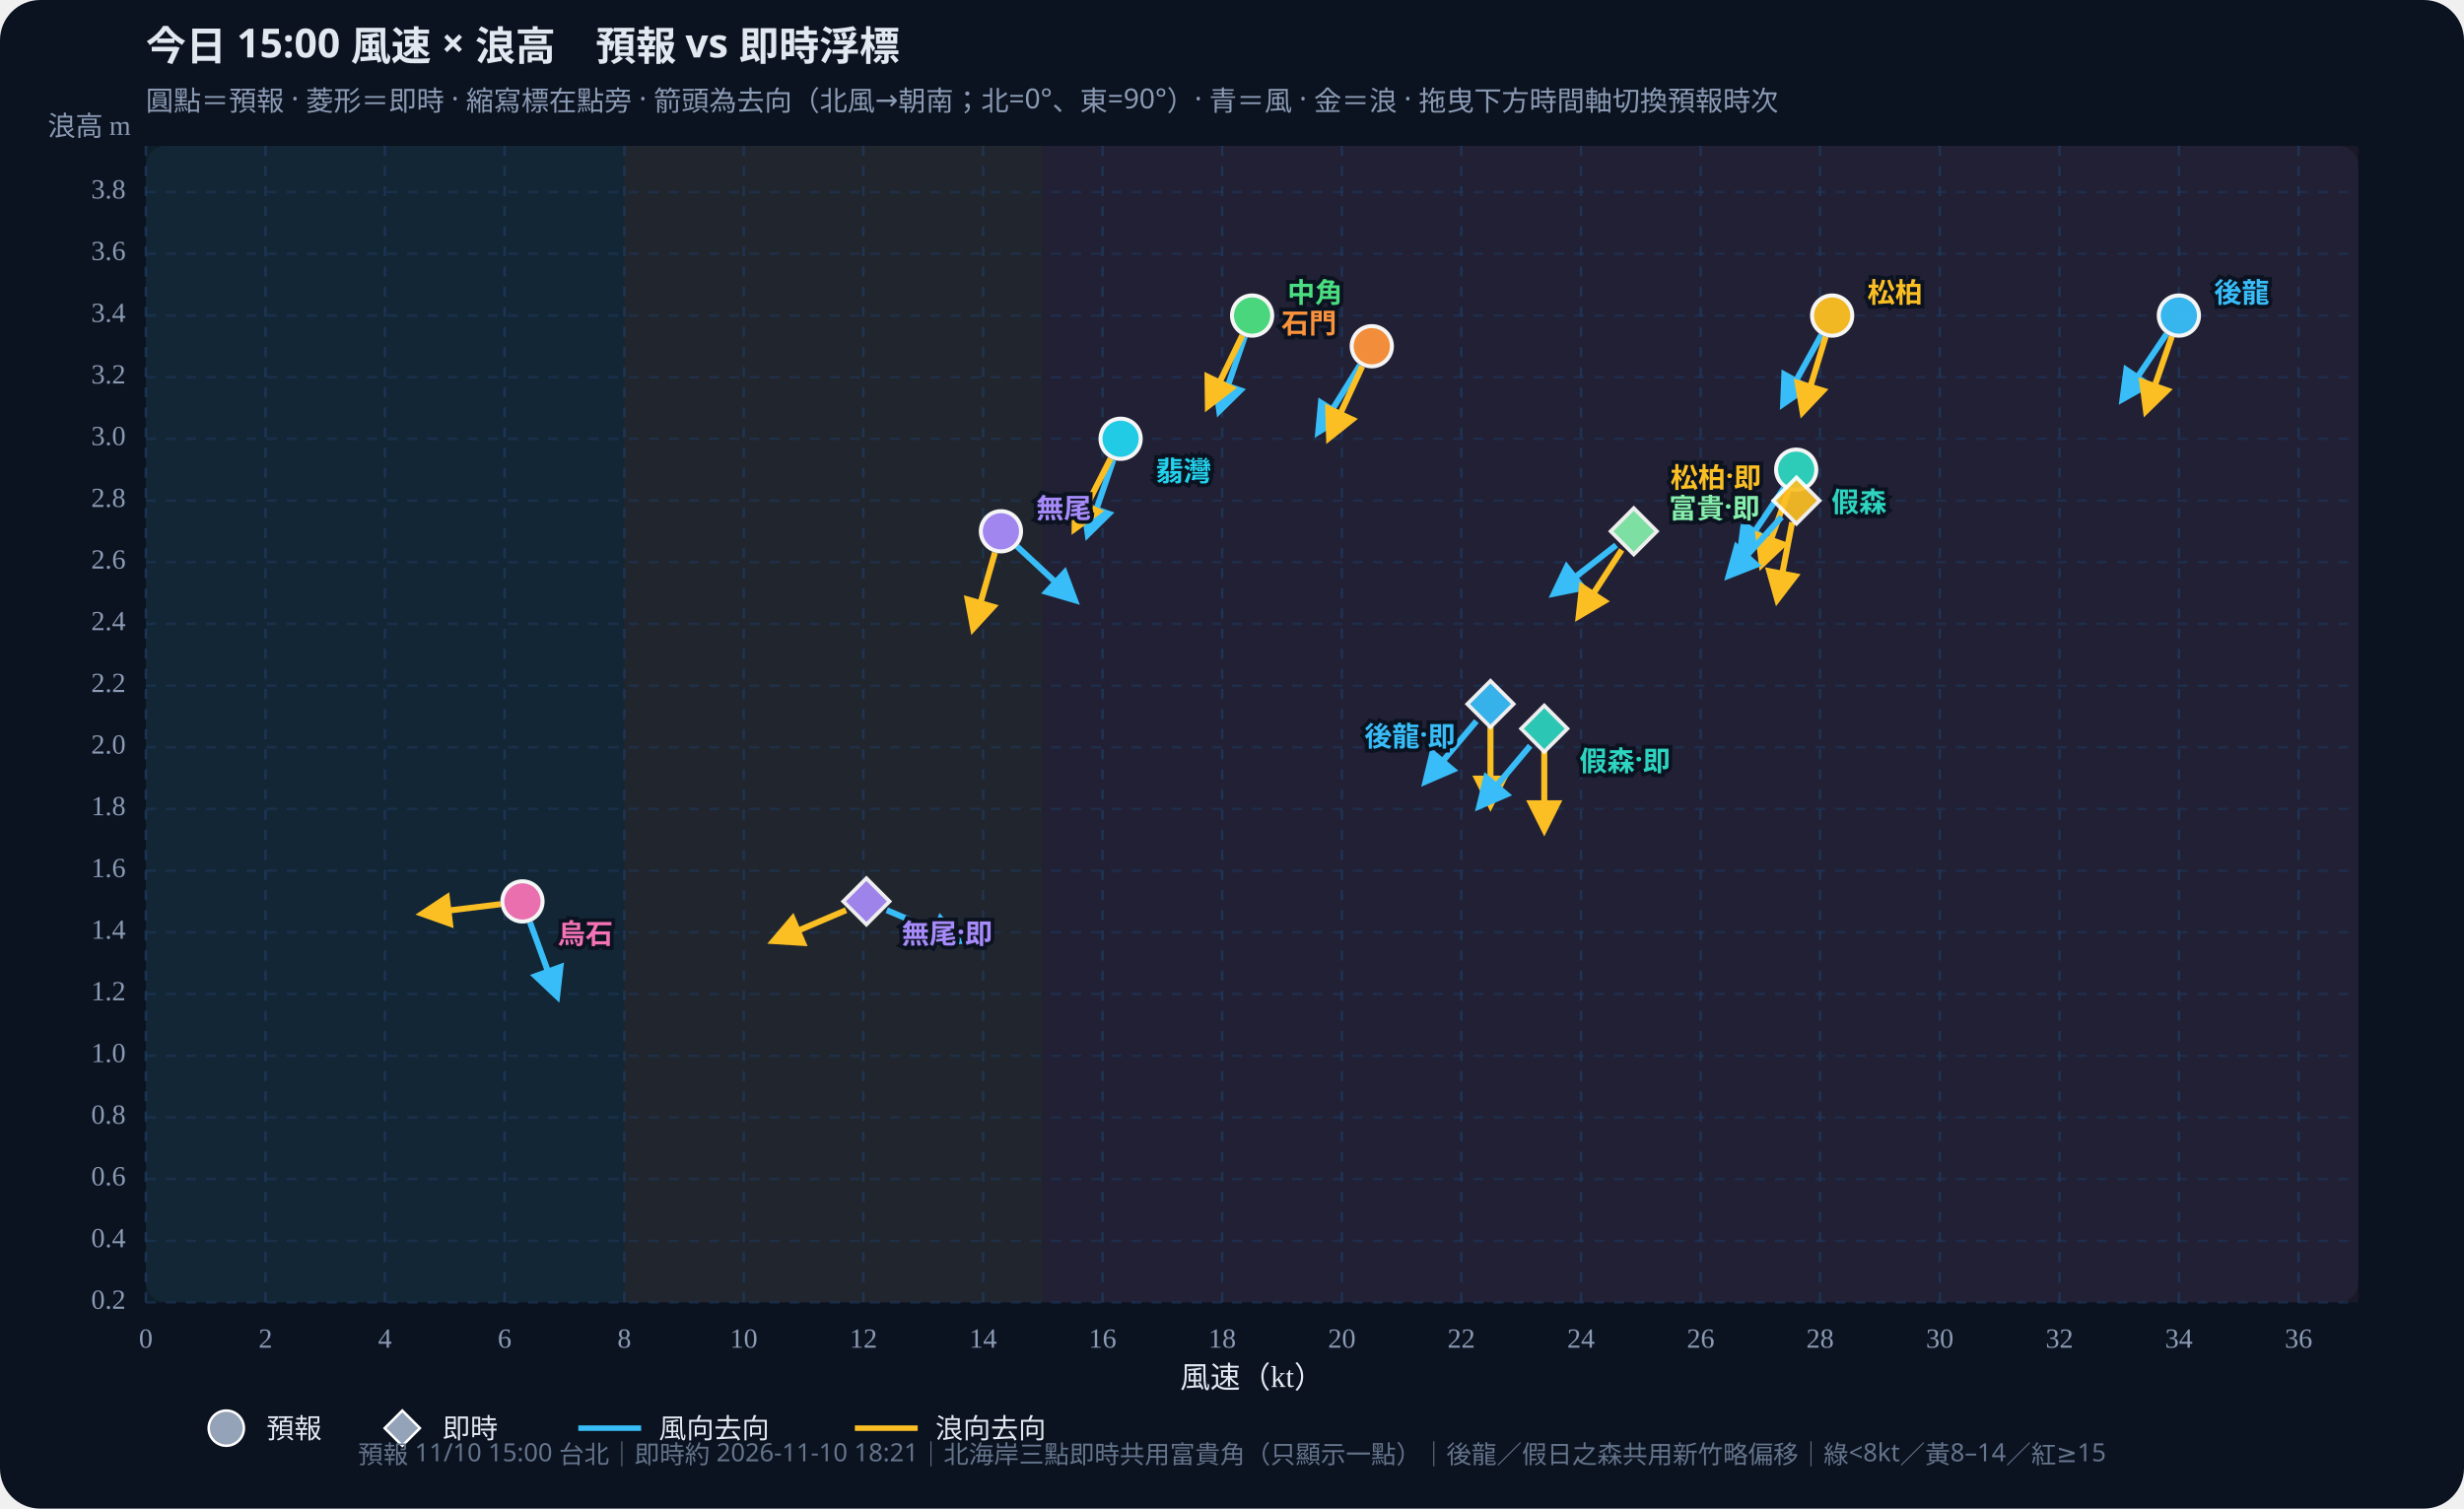
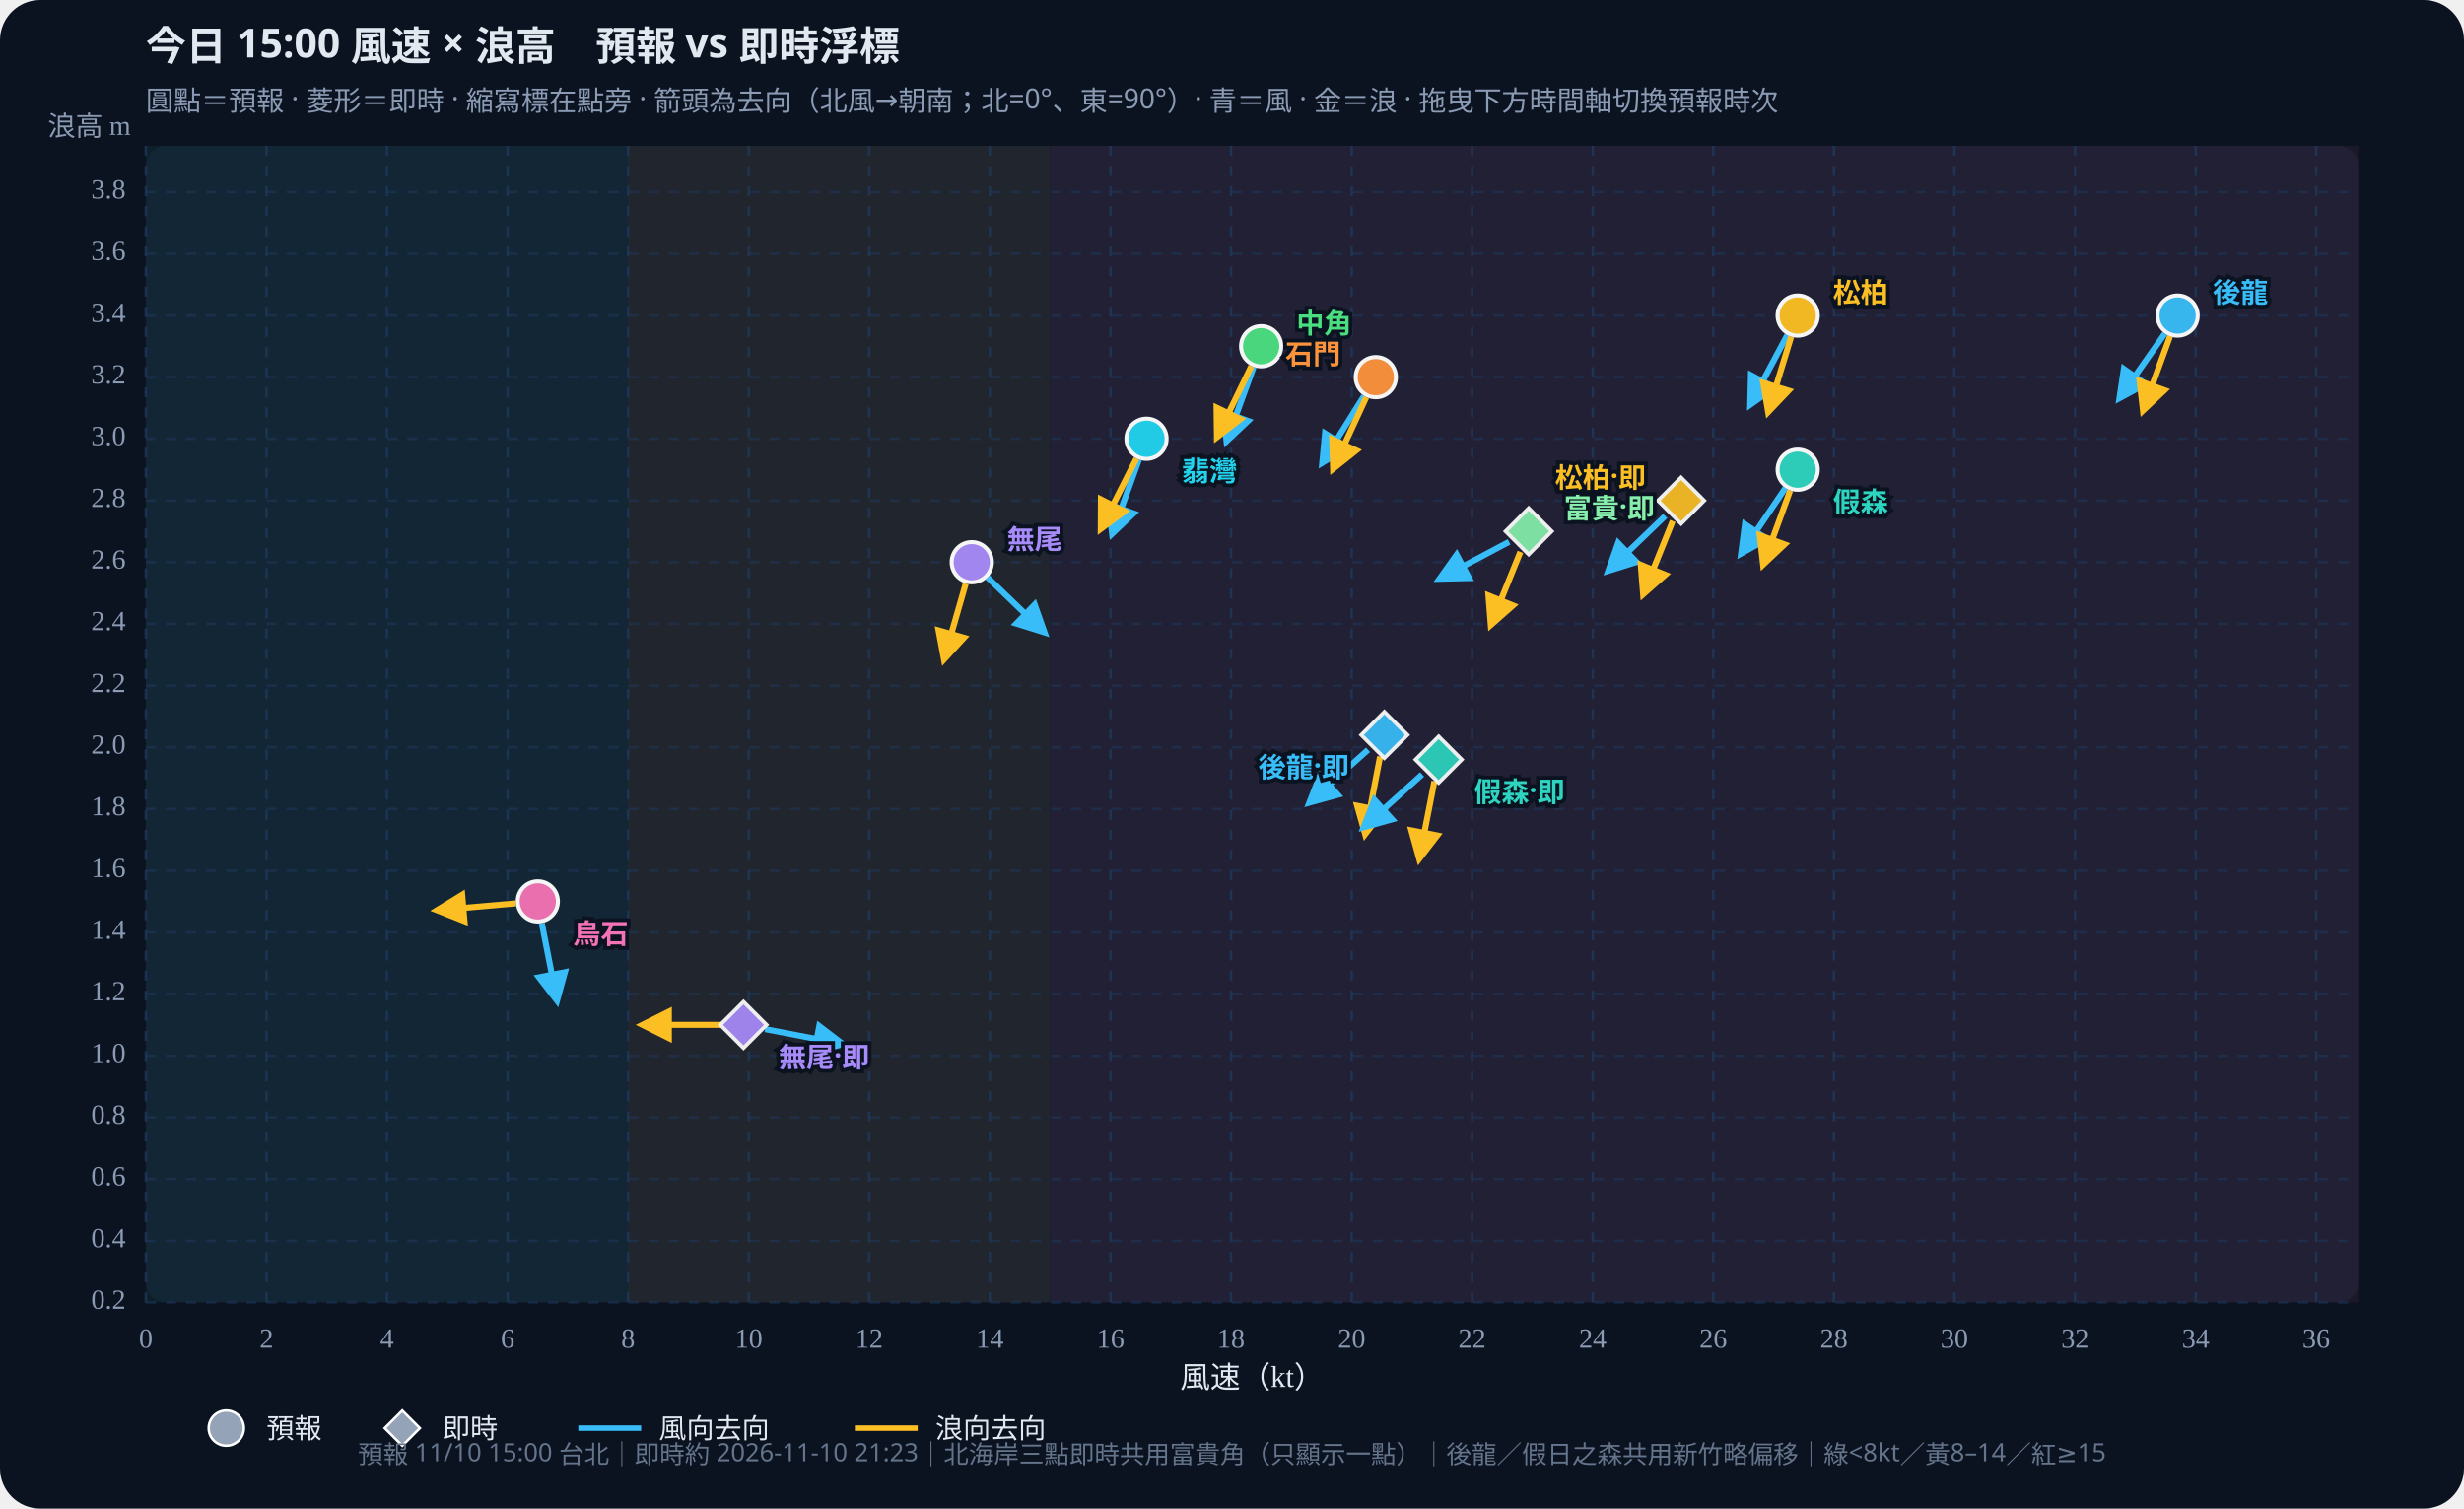
<svg xmlns="http://www.w3.org/2000/svg" id="wws-svg" viewBox="0 0 980 600" role="img" aria-label="風速與浪高散佈圖，可拖曳時間軸切換預報時次" style="width:100%;height:auto;display:block">
  <rect width="980" height="600" fill="#0b1220" rx="16" />
  <rect x="58" y="58" width="880" height="460" fill="#111a2e" rx="8" />
-   <rect x="58.0" y="58" width="190.3" height="460" fill="#34d399" opacity="0.07" />
-   <rect x="248.3" y="58" width="166.5" height="460" fill="#fbbf24" opacity="0.07" />
-   <rect x="414.8" y="58" width="523.2" height="460" fill="#fb7185" opacity="0.07" />
+   <rect x="58.0" y="58" width="191.8" height="460" fill="#34d399" opacity="0.07" />
+   <rect x="249.8" y="58" width="167.8" height="460" fill="#fbbf24" opacity="0.07" />
+   <rect x="417.7" y="58" width="520.3" height="460" fill="#fb7185" opacity="0.07" />
  <defs>
    <marker id="arrow-38bdf8" viewBox="0 0 10 10" refX="8" refY="5" markerWidth="6" markerHeight="6" orient="auto-start-reverse">
      <path d="M0,0 L10,5 L0,10 z" fill="#38bdf8" />
    </marker>
    <marker id="arrow-fbbf24" viewBox="0 0 10 10" refX="8" refY="5" markerWidth="6" markerHeight="6" orient="auto-start-reverse">
      <path d="M0,0 L10,5 L0,10 z" fill="#fbbf24" />
    </marker>
  </defs>
  <text id="wws-title" x="58" y="24" fill="#e2e8f0" font-size="16" font-weight="700" font-family="Noto Sans TC,system-ui,sans-serif">今日 15:00 風速 × 浪高　預報 vs 即時浮標</text>
  <text x="58" y="44" fill="#8b9bb4" font-size="11" font-family="Noto Sans TC,system-ui,sans-serif">圓點＝預報 · 菱形＝即時 · 縮寫標在點旁 · 箭頭為去向（北風→朝南；北=0°、東=90°）· 青＝風 · 金＝浪 · 拖曳下方時間軸切換預報時次</text>
  <line x1="58.0" y1="58" x2="58.0" y2="518" stroke="#1e3a5f" stroke-dasharray="4 4" opacity="0.7" />
  <text x="58.0" y="536" text-anchor="middle" fill="#8b9bb4" font-size="11">0</text>
-   <line x1="105.6" y1="58" x2="105.6" y2="518" stroke="#1e3a5f" stroke-dasharray="4 4" opacity="0.7" />
-   <text x="105.6" y="536" text-anchor="middle" fill="#8b9bb4" font-size="11">2</text>
-   <line x1="153.1" y1="58" x2="153.1" y2="518" stroke="#1e3a5f" stroke-dasharray="4 4" opacity="0.7" />
-   <text x="153.1" y="536" text-anchor="middle" fill="#8b9bb4" font-size="11">4</text>
-   <line x1="200.7" y1="58" x2="200.7" y2="518" stroke="#1e3a5f" stroke-dasharray="4 4" opacity="0.7" />
-   <text x="200.7" y="536" text-anchor="middle" fill="#8b9bb4" font-size="11">6</text>
-   <line x1="248.3" y1="58" x2="248.3" y2="518" stroke="#1e3a5f" stroke-dasharray="4 4" opacity="0.7" />
-   <text x="248.3" y="536" text-anchor="middle" fill="#8b9bb4" font-size="11">8</text>
-   <line x1="295.8" y1="58" x2="295.8" y2="518" stroke="#1e3a5f" stroke-dasharray="4 4" opacity="0.7" />
-   <text x="295.8" y="536" text-anchor="middle" fill="#8b9bb4" font-size="11">10</text>
-   <line x1="343.4" y1="58" x2="343.4" y2="518" stroke="#1e3a5f" stroke-dasharray="4 4" opacity="0.7" />
-   <text x="343.4" y="536" text-anchor="middle" fill="#8b9bb4" font-size="11">12</text>
-   <line x1="391.0" y1="58" x2="391.0" y2="518" stroke="#1e3a5f" stroke-dasharray="4 4" opacity="0.7" />
-   <text x="391.0" y="536" text-anchor="middle" fill="#8b9bb4" font-size="11">14</text>
-   <line x1="438.5" y1="58" x2="438.5" y2="518" stroke="#1e3a5f" stroke-dasharray="4 4" opacity="0.7" />
-   <text x="438.5" y="536" text-anchor="middle" fill="#8b9bb4" font-size="11">16</text>
-   <line x1="486.1" y1="58" x2="486.1" y2="518" stroke="#1e3a5f" stroke-dasharray="4 4" opacity="0.7" />
-   <text x="486.1" y="536" text-anchor="middle" fill="#8b9bb4" font-size="11">18</text>
-   <line x1="533.7" y1="58" x2="533.7" y2="518" stroke="#1e3a5f" stroke-dasharray="4 4" opacity="0.7" />
-   <text x="533.7" y="536" text-anchor="middle" fill="#8b9bb4" font-size="11">20</text>
-   <line x1="581.2" y1="58" x2="581.2" y2="518" stroke="#1e3a5f" stroke-dasharray="4 4" opacity="0.7" />
-   <text x="581.2" y="536" text-anchor="middle" fill="#8b9bb4" font-size="11">22</text>
-   <line x1="628.8" y1="58" x2="628.8" y2="518" stroke="#1e3a5f" stroke-dasharray="4 4" opacity="0.7" />
-   <text x="628.8" y="536" text-anchor="middle" fill="#8b9bb4" font-size="11">24</text>
-   <line x1="676.4" y1="58" x2="676.4" y2="518" stroke="#1e3a5f" stroke-dasharray="4 4" opacity="0.7" />
-   <text x="676.4" y="536" text-anchor="middle" fill="#8b9bb4" font-size="11">26</text>
-   <line x1="723.9" y1="58" x2="723.9" y2="518" stroke="#1e3a5f" stroke-dasharray="4 4" opacity="0.7" />
-   <text x="723.9" y="536" text-anchor="middle" fill="#8b9bb4" font-size="11">28</text>
-   <line x1="771.5" y1="58" x2="771.5" y2="518" stroke="#1e3a5f" stroke-dasharray="4 4" opacity="0.7" />
-   <text x="771.5" y="536" text-anchor="middle" fill="#8b9bb4" font-size="11">30</text>
-   <line x1="819.1" y1="58" x2="819.1" y2="518" stroke="#1e3a5f" stroke-dasharray="4 4" opacity="0.7" />
-   <text x="819.1" y="536" text-anchor="middle" fill="#8b9bb4" font-size="11">32</text>
-   <line x1="866.6" y1="58" x2="866.6" y2="518" stroke="#1e3a5f" stroke-dasharray="4 4" opacity="0.7" />
-   <text x="866.6" y="536" text-anchor="middle" fill="#8b9bb4" font-size="11">34</text>
-   <line x1="914.2" y1="58" x2="914.2" y2="518" stroke="#1e3a5f" stroke-dasharray="4 4" opacity="0.7" />
-   <text x="914.2" y="536" text-anchor="middle" fill="#8b9bb4" font-size="11">36</text>
+   <line x1="106.0" y1="58" x2="106.0" y2="518" stroke="#1e3a5f" stroke-dasharray="4 4" opacity="0.7" />
+   <text x="106.0" y="536" text-anchor="middle" fill="#8b9bb4" font-size="11">2</text>
+   <line x1="153.9" y1="58" x2="153.9" y2="518" stroke="#1e3a5f" stroke-dasharray="4 4" opacity="0.7" />
+   <text x="153.9" y="536" text-anchor="middle" fill="#8b9bb4" font-size="11">4</text>
+   <line x1="201.9" y1="58" x2="201.9" y2="518" stroke="#1e3a5f" stroke-dasharray="4 4" opacity="0.7" />
+   <text x="201.9" y="536" text-anchor="middle" fill="#8b9bb4" font-size="11">6</text>
+   <line x1="249.8" y1="58" x2="249.8" y2="518" stroke="#1e3a5f" stroke-dasharray="4 4" opacity="0.7" />
+   <text x="249.8" y="536" text-anchor="middle" fill="#8b9bb4" font-size="11">8</text>
+   <line x1="297.8" y1="58" x2="297.8" y2="518" stroke="#1e3a5f" stroke-dasharray="4 4" opacity="0.7" />
+   <text x="297.8" y="536" text-anchor="middle" fill="#8b9bb4" font-size="11">10</text>
+   <line x1="345.7" y1="58" x2="345.7" y2="518" stroke="#1e3a5f" stroke-dasharray="4 4" opacity="0.7" />
+   <text x="345.7" y="536" text-anchor="middle" fill="#8b9bb4" font-size="11">12</text>
+   <line x1="393.7" y1="58" x2="393.7" y2="518" stroke="#1e3a5f" stroke-dasharray="4 4" opacity="0.7" />
+   <text x="393.7" y="536" text-anchor="middle" fill="#8b9bb4" font-size="11">14</text>
+   <line x1="441.7" y1="58" x2="441.7" y2="518" stroke="#1e3a5f" stroke-dasharray="4 4" opacity="0.7" />
+   <text x="441.7" y="536" text-anchor="middle" fill="#8b9bb4" font-size="11">16</text>
+   <line x1="489.6" y1="58" x2="489.6" y2="518" stroke="#1e3a5f" stroke-dasharray="4 4" opacity="0.7" />
+   <text x="489.6" y="536" text-anchor="middle" fill="#8b9bb4" font-size="11">18</text>
+   <line x1="537.6" y1="58" x2="537.6" y2="518" stroke="#1e3a5f" stroke-dasharray="4 4" opacity="0.7" />
+   <text x="537.6" y="536" text-anchor="middle" fill="#8b9bb4" font-size="11">20</text>
+   <line x1="585.5" y1="58" x2="585.5" y2="518" stroke="#1e3a5f" stroke-dasharray="4 4" opacity="0.7" />
+   <text x="585.5" y="536" text-anchor="middle" fill="#8b9bb4" font-size="11">22</text>
+   <line x1="633.5" y1="58" x2="633.5" y2="518" stroke="#1e3a5f" stroke-dasharray="4 4" opacity="0.7" />
+   <text x="633.5" y="536" text-anchor="middle" fill="#8b9bb4" font-size="11">24</text>
+   <line x1="681.4" y1="58" x2="681.4" y2="518" stroke="#1e3a5f" stroke-dasharray="4 4" opacity="0.7" />
+   <text x="681.4" y="536" text-anchor="middle" fill="#8b9bb4" font-size="11">26</text>
+   <line x1="729.4" y1="58" x2="729.4" y2="518" stroke="#1e3a5f" stroke-dasharray="4 4" opacity="0.7" />
+   <text x="729.4" y="536" text-anchor="middle" fill="#8b9bb4" font-size="11">28</text>
+   <line x1="777.3" y1="58" x2="777.3" y2="518" stroke="#1e3a5f" stroke-dasharray="4 4" opacity="0.7" />
+   <text x="777.3" y="536" text-anchor="middle" fill="#8b9bb4" font-size="11">30</text>
+   <line x1="825.3" y1="58" x2="825.3" y2="518" stroke="#1e3a5f" stroke-dasharray="4 4" opacity="0.7" />
+   <text x="825.3" y="536" text-anchor="middle" fill="#8b9bb4" font-size="11">32</text>
+   <line x1="873.3" y1="58" x2="873.3" y2="518" stroke="#1e3a5f" stroke-dasharray="4 4" opacity="0.7" />
+   <text x="873.3" y="536" text-anchor="middle" fill="#8b9bb4" font-size="11">34</text>
+   <line x1="921.2" y1="58" x2="921.2" y2="518" stroke="#1e3a5f" stroke-dasharray="4 4" opacity="0.7" />
+   <text x="921.2" y="536" text-anchor="middle" fill="#8b9bb4" font-size="11">36</text>
  <line x1="58" y1="518.0" x2="938" y2="518.0" stroke="#1e3a5f" stroke-dasharray="4 4" opacity="0.5" />
  <text x="50" y="518.0" text-anchor="end" dominant-baseline="middle" fill="#8b9bb4" font-size="11">0.2</text>
  <line x1="58" y1="493.5" x2="938" y2="493.5" stroke="#1e3a5f" stroke-dasharray="4 4" opacity="0.5" />
  <text x="50" y="493.5" text-anchor="end" dominant-baseline="middle" fill="#8b9bb4" font-size="11">0.4</text>
  <line x1="58" y1="468.9" x2="938" y2="468.9" stroke="#1e3a5f" stroke-dasharray="4 4" opacity="0.5" />
  <text x="50" y="468.9" text-anchor="end" dominant-baseline="middle" fill="#8b9bb4" font-size="11">0.6</text>
  <line x1="58" y1="444.4" x2="938" y2="444.4" stroke="#1e3a5f" stroke-dasharray="4 4" opacity="0.5" />
  <text x="50" y="444.4" text-anchor="end" dominant-baseline="middle" fill="#8b9bb4" font-size="11">0.8</text>
  <line x1="58" y1="419.9" x2="938" y2="419.9" stroke="#1e3a5f" stroke-dasharray="4 4" opacity="0.5" />
  <text x="50" y="419.9" text-anchor="end" dominant-baseline="middle" fill="#8b9bb4" font-size="11">1.0</text>
  <line x1="58" y1="395.3" x2="938" y2="395.3" stroke="#1e3a5f" stroke-dasharray="4 4" opacity="0.5" />
  <text x="50" y="395.3" text-anchor="end" dominant-baseline="middle" fill="#8b9bb4" font-size="11">1.2</text>
  <line x1="58" y1="370.8" x2="938" y2="370.8" stroke="#1e3a5f" stroke-dasharray="4 4" opacity="0.5" />
  <text x="50" y="370.8" text-anchor="end" dominant-baseline="middle" fill="#8b9bb4" font-size="11">1.4</text>
  <line x1="58" y1="346.3" x2="938" y2="346.3" stroke="#1e3a5f" stroke-dasharray="4 4" opacity="0.5" />
  <text x="50" y="346.3" text-anchor="end" dominant-baseline="middle" fill="#8b9bb4" font-size="11">1.6</text>
  <line x1="58" y1="321.7" x2="938" y2="321.7" stroke="#1e3a5f" stroke-dasharray="4 4" opacity="0.5" />
  <text x="50" y="321.7" text-anchor="end" dominant-baseline="middle" fill="#8b9bb4" font-size="11">1.8</text>
  <line x1="58" y1="297.2" x2="938" y2="297.2" stroke="#1e3a5f" stroke-dasharray="4 4" opacity="0.5" />
  <text x="50" y="297.2" text-anchor="end" dominant-baseline="middle" fill="#8b9bb4" font-size="11">2.0</text>
  <line x1="58" y1="272.7" x2="938" y2="272.7" stroke="#1e3a5f" stroke-dasharray="4 4" opacity="0.5" />
  <text x="50" y="272.7" text-anchor="end" dominant-baseline="middle" fill="#8b9bb4" font-size="11">2.2</text>
  <line x1="58" y1="248.1" x2="938" y2="248.1" stroke="#1e3a5f" stroke-dasharray="4 4" opacity="0.5" />
  <text x="50" y="248.1" text-anchor="end" dominant-baseline="middle" fill="#8b9bb4" font-size="11">2.4</text>
  <line x1="58" y1="223.6" x2="938" y2="223.6" stroke="#1e3a5f" stroke-dasharray="4 4" opacity="0.5" />
  <text x="50" y="223.6" text-anchor="end" dominant-baseline="middle" fill="#8b9bb4" font-size="11">2.6</text>
  <line x1="58" y1="199.1" x2="938" y2="199.1" stroke="#1e3a5f" stroke-dasharray="4 4" opacity="0.5" />
  <text x="50" y="199.1" text-anchor="end" dominant-baseline="middle" fill="#8b9bb4" font-size="11">2.8</text>
  <line x1="58" y1="174.5" x2="938" y2="174.5" stroke="#1e3a5f" stroke-dasharray="4 4" opacity="0.5" />
  <text x="50" y="174.5" text-anchor="end" dominant-baseline="middle" fill="#8b9bb4" font-size="11">3.0</text>
  <line x1="58" y1="150.0" x2="938" y2="150.0" stroke="#1e3a5f" stroke-dasharray="4 4" opacity="0.5" />
  <text x="50" y="150.0" text-anchor="end" dominant-baseline="middle" fill="#8b9bb4" font-size="11">3.2</text>
  <line x1="58" y1="125.5" x2="938" y2="125.5" stroke="#1e3a5f" stroke-dasharray="4 4" opacity="0.5" />
  <text x="50" y="125.5" text-anchor="end" dominant-baseline="middle" fill="#8b9bb4" font-size="11">3.4</text>
  <line x1="58" y1="100.9" x2="938" y2="100.9" stroke="#1e3a5f" stroke-dasharray="4 4" opacity="0.5" />
  <text x="50" y="100.9" text-anchor="end" dominant-baseline="middle" fill="#8b9bb4" font-size="11">3.6</text>
  <line x1="58" y1="76.4" x2="938" y2="76.4" stroke="#1e3a5f" stroke-dasharray="4 4" opacity="0.5" />
  <text x="50" y="76.4" text-anchor="end" dominant-baseline="middle" fill="#8b9bb4" font-size="11">3.8</text>
  <text x="498" y="552" text-anchor="middle" fill="#e2e8f0" font-size="12">風速（kt）</text>
  <text x="52" y="54" text-anchor="end" fill="#8b9bb4" font-size="11">浪高 m</text>
  <g id="wws-forecast-layer">
-     <line x1="861.7" y1="132.8" x2="844.3" y2="158.6" stroke="#38bdf8" stroke-width="2.4" marker-end="url(#arrow-38bdf8)" />
-     <line x1="863.8" y1="133.8" x2="853.6" y2="163.3" stroke="#fbbf24" stroke-width="2.4" marker-end="url(#arrow-fbbf24)" />
-     <circle cx="866.6" cy="125.5" r="8.0" fill="#38bdf8" stroke="#fff" stroke-width="1.6" opacity="0.95" />
-     <line x1="709.5" y1="194.1" x2="692.1" y2="220.0" stroke="#38bdf8" stroke-width="2.4" marker-end="url(#arrow-38bdf8)" />
-     <line x1="711.4" y1="195.1" x2="700.8" y2="224.4" stroke="#fbbf24" stroke-width="2.4" marker-end="url(#arrow-fbbf24)" />
-     <circle cx="714.4" cy="186.8" r="8.0" fill="#2dd4bf" stroke="#fff" stroke-width="1.6" opacity="0.95" />
-     <line x1="724.4" y1="133.2" x2="709.3" y2="160.5" stroke="#38bdf8" stroke-width="2.4" marker-end="url(#arrow-38bdf8)" />
-     <line x1="726.1" y1="133.9" x2="717.0" y2="163.7" stroke="#fbbf24" stroke-width="2.4" marker-end="url(#arrow-fbbf24)" />
-     <circle cx="728.7" cy="125.5" r="8.0" fill="#fbbf24" stroke="#fff" stroke-width="1.6" opacity="0.95" />
-     <line x1="495.1" y1="133.8" x2="485.0" y2="163.3" stroke="#38bdf8" stroke-width="2.4" marker-end="url(#arrow-38bdf8)" />
-     <line x1="494.1" y1="133.4" x2="480.5" y2="161.4" stroke="#fbbf24" stroke-width="2.4" marker-end="url(#arrow-fbbf24)" />
-     <circle cx="498.0" cy="125.5" r="8.0" fill="#4ade80" stroke="#fff" stroke-width="1.6" opacity="0.95" />
-     <line x1="442.8" y1="182.9" x2="432.7" y2="212.4" stroke="#38bdf8" stroke-width="2.4" marker-end="url(#arrow-38bdf8)" />
-     <line x1="441.7" y1="182.4" x2="427.5" y2="210.2" stroke="#fbbf24" stroke-width="2.4" marker-end="url(#arrow-fbbf24)" />
-     <circle cx="445.7" cy="174.5" r="8.0" fill="#22d3ee" stroke="#fff" stroke-width="1.6" opacity="0.95" />
-     <line x1="540.9" y1="145.2" x2="524.4" y2="171.7" stroke="#38bdf8" stroke-width="2.4" marker-end="url(#arrow-38bdf8)" />
-     <line x1="541.8" y1="145.7" x2="528.7" y2="174.0" stroke="#fbbf24" stroke-width="2.4" marker-end="url(#arrow-fbbf24)" />
-     <circle cx="545.6" cy="137.7" r="8.0" fill="#fb923c" stroke="#fff" stroke-width="1.6" opacity="0.95" />
-     <line x1="404.5" y1="217.3" x2="427.4" y2="238.6" stroke="#38bdf8" stroke-width="2.4" marker-end="url(#arrow-38bdf8)" />
-     <line x1="395.7" y1="219.8" x2="387.1" y2="249.8" stroke="#fbbf24" stroke-width="2.4" marker-end="url(#arrow-fbbf24)" />
-     <circle cx="398.1" cy="211.3" r="8.0" fill="#a78bfa" stroke="#fff" stroke-width="1.6" opacity="0.95" />
-     <line x1="210.8" y1="366.8" x2="221.5" y2="396.1" stroke="#38bdf8" stroke-width="2.4" marker-end="url(#arrow-38bdf8)" />
-     <line x1="199.1" y1="359.6" x2="168.1" y2="363.4" stroke="#fbbf24" stroke-width="2.4" marker-end="url(#arrow-fbbf24)" />
-     <circle cx="207.8" cy="358.5" r="8.0" fill="#f472b6" stroke="#fff" stroke-width="1.6" opacity="0.95" />
-     <text x="880.6" y="115.5" text-anchor="start" dominant-baseline="central" fill="#38bdf8" font-size="11" font-weight="700" font-family="Noto Sans TC,system-ui,sans-serif" stroke="#0b1220" stroke-width="3" paint-order="stroke">後龍</text>
-     <text x="728.4" y="198.8" text-anchor="start" dominant-baseline="central" fill="#2dd4bf" font-size="11" font-weight="700" font-family="Noto Sans TC,system-ui,sans-serif" stroke="#0b1220" stroke-width="3" paint-order="stroke">假森</text>
-     <text x="742.7" y="115.5" text-anchor="start" dominant-baseline="central" fill="#fbbf24" font-size="11" font-weight="700" font-family="Noto Sans TC,system-ui,sans-serif" stroke="#0b1220" stroke-width="3" paint-order="stroke">松柏</text>
-     <text x="512.0" y="115.5" text-anchor="start" dominant-baseline="central" fill="#4ade80" font-size="11" font-weight="700" font-family="Noto Sans TC,system-ui,sans-serif" stroke="#0b1220" stroke-width="3" paint-order="stroke">中角</text>
-     <text x="459.7" y="186.5" text-anchor="start" dominant-baseline="central" fill="#22d3ee" font-size="11" font-weight="700" font-family="Noto Sans TC,system-ui,sans-serif" stroke="#0b1220" stroke-width="3" paint-order="stroke">翡灣</text>
-     <text x="531.6" y="127.7" text-anchor="end" dominant-baseline="central" fill="#fb923c" font-size="11" font-weight="700" font-family="Noto Sans TC,system-ui,sans-serif" stroke="#0b1220" stroke-width="3" paint-order="stroke">石門</text>
-     <text x="412.1" y="201.3" text-anchor="start" dominant-baseline="central" fill="#a78bfa" font-size="11" font-weight="700" font-family="Noto Sans TC,system-ui,sans-serif" stroke="#0b1220" stroke-width="3" paint-order="stroke">無尾</text>
-     <text x="221.8" y="370.5" text-anchor="start" dominant-baseline="central" fill="#f472b6" font-size="11" font-weight="700" font-family="Noto Sans TC,system-ui,sans-serif" stroke="#0b1220" stroke-width="3" paint-order="stroke">烏石</text>
+     <line x1="861.0" y1="132.7" x2="843.1" y2="158.2" stroke="#38bdf8" stroke-width="2.4" marker-end="url(#arrow-38bdf8)" />
+     <line x1="863.1" y1="133.7" x2="852.4" y2="163.1" stroke="#fbbf24" stroke-width="2.4" marker-end="url(#arrow-fbbf24)" />
+     <circle cx="866.1" cy="125.5" r="8.0" fill="#38bdf8" stroke="#fff" stroke-width="1.6" opacity="0.95" />
+     <line x1="710.1" y1="194.1" x2="692.6" y2="220.0" stroke="#38bdf8" stroke-width="2.4" marker-end="url(#arrow-38bdf8)" />
+     <line x1="712.0" y1="195.1" x2="701.3" y2="224.4" stroke="#fbbf24" stroke-width="2.4" marker-end="url(#arrow-fbbf24)" />
+     <circle cx="715.0" cy="186.8" r="8.0" fill="#2dd4bf" stroke="#fff" stroke-width="1.6" opacity="0.95" />
+     <line x1="710.9" y1="133.2" x2="696.2" y2="160.8" stroke="#38bdf8" stroke-width="2.4" marker-end="url(#arrow-38bdf8)" />
+     <line x1="712.4" y1="133.9" x2="703.3" y2="163.7" stroke="#fbbf24" stroke-width="2.4" marker-end="url(#arrow-fbbf24)" />
+     <circle cx="715.0" cy="125.5" r="8.0" fill="#fbbf24" stroke="#fff" stroke-width="1.6" opacity="0.95" />
+     <line x1="498.6" y1="146.0" x2="487.9" y2="175.3" stroke="#38bdf8" stroke-width="2.4" marker-end="url(#arrow-38bdf8)" />
+     <line x1="497.7" y1="145.6" x2="484.1" y2="173.7" stroke="#fbbf24" stroke-width="2.4" marker-end="url(#arrow-fbbf24)" />
+     <circle cx="501.6" cy="137.7" r="8.0" fill="#4ade80" stroke="#fff" stroke-width="1.6" opacity="0.95" />
+     <line x1="453.0" y1="182.8" x2="442.4" y2="212.1" stroke="#38bdf8" stroke-width="2.4" marker-end="url(#arrow-38bdf8)" />
+     <line x1="452.0" y1="182.4" x2="437.9" y2="210.2" stroke="#fbbf24" stroke-width="2.4" marker-end="url(#arrow-fbbf24)" />
+     <circle cx="456.0" cy="174.5" r="8.0" fill="#22d3ee" stroke="#fff" stroke-width="1.6" opacity="0.95" />
+     <line x1="542.5" y1="157.5" x2="526.0" y2="183.9" stroke="#38bdf8" stroke-width="2.4" marker-end="url(#arrow-38bdf8)" />
+     <line x1="543.4" y1="158.0" x2="530.3" y2="186.3" stroke="#fbbf24" stroke-width="2.4" marker-end="url(#arrow-fbbf24)" />
+     <circle cx="547.2" cy="150.0" r="8.0" fill="#fb923c" stroke="#fff" stroke-width="1.6" opacity="0.95" />
+     <line x1="392.8" y1="229.7" x2="415.3" y2="251.4" stroke="#38bdf8" stroke-width="2.4" marker-end="url(#arrow-38bdf8)" />
+     <line x1="384.1" y1="232.1" x2="375.5" y2="262.1" stroke="#fbbf24" stroke-width="2.4" marker-end="url(#arrow-fbbf24)" />
+     <circle cx="386.5" cy="223.6" r="8.0" fill="#a78bfa" stroke="#fff" stroke-width="1.6" opacity="0.95" />
+     <line x1="215.5" y1="367.2" x2="221.5" y2="397.8" stroke="#38bdf8" stroke-width="2.4" marker-end="url(#arrow-38bdf8)" />
+     <line x1="205.1" y1="359.3" x2="174.0" y2="362.0" stroke="#fbbf24" stroke-width="2.4" marker-end="url(#arrow-fbbf24)" />
+     <circle cx="213.9" cy="358.5" r="8.0" fill="#f472b6" stroke="#fff" stroke-width="1.6" opacity="0.95" />
+     <text x="880.1" y="115.5" text-anchor="start" dominant-baseline="central" fill="#38bdf8" font-size="11" font-weight="700" font-family="Noto Sans TC,system-ui,sans-serif" stroke="#0b1220" stroke-width="3" paint-order="stroke">後龍</text>
+     <text x="729.0" y="198.8" text-anchor="start" dominant-baseline="central" fill="#2dd4bf" font-size="11" font-weight="700" font-family="Noto Sans TC,system-ui,sans-serif" stroke="#0b1220" stroke-width="3" paint-order="stroke">假森</text>
+     <text x="729.0" y="115.5" text-anchor="start" dominant-baseline="central" fill="#fbbf24" font-size="11" font-weight="700" font-family="Noto Sans TC,system-ui,sans-serif" stroke="#0b1220" stroke-width="3" paint-order="stroke">松柏</text>
+     <text x="515.6" y="127.7" text-anchor="start" dominant-baseline="central" fill="#4ade80" font-size="11" font-weight="700" font-family="Noto Sans TC,system-ui,sans-serif" stroke="#0b1220" stroke-width="3" paint-order="stroke">中角</text>
+     <text x="470.0" y="186.5" text-anchor="start" dominant-baseline="central" fill="#22d3ee" font-size="11" font-weight="700" font-family="Noto Sans TC,system-ui,sans-serif" stroke="#0b1220" stroke-width="3" paint-order="stroke">翡灣</text>
+     <text x="533.2" y="140.0" text-anchor="end" dominant-baseline="central" fill="#fb923c" font-size="11" font-weight="700" font-family="Noto Sans TC,system-ui,sans-serif" stroke="#0b1220" stroke-width="3" paint-order="stroke">石門</text>
+     <text x="400.5" y="213.6" text-anchor="start" dominant-baseline="central" fill="#a78bfa" font-size="11" font-weight="700" font-family="Noto Sans TC,system-ui,sans-serif" stroke="#0b1220" stroke-width="3" paint-order="stroke">無尾</text>
+     <text x="227.9" y="370.5" text-anchor="start" dominant-baseline="central" fill="#f472b6" font-size="11" font-weight="700" font-family="Noto Sans TC,system-ui,sans-serif" stroke="#0b1220" stroke-width="3" paint-order="stroke">烏石</text>
  </g>
  <g id="wws-live-layer">
-     <line x1="587.2" y1="286.8" x2="567.1" y2="310.7" stroke="#38bdf8" stroke-width="2.4" marker-end="url(#arrow-38bdf8)" />
-     <line x1="592.8" y1="288.8" x2="592.8" y2="320.0" stroke="#fbbf24" stroke-width="2.4" marker-end="url(#arrow-fbbf24)" />
-     <polygon points="592.8,270.8 602.0,280.0 592.8,289.2 583.6,280.0" fill="#38bdf8" stroke="#fff" stroke-width="1.5" opacity="0.92" />
-     <line x1="608.6" y1="296.6" x2="588.5" y2="320.5" stroke="#38bdf8" stroke-width="2.4" marker-end="url(#arrow-38bdf8)" />
-     <line x1="614.2" y1="298.6" x2="614.2" y2="329.8" stroke="#fbbf24" stroke-width="2.4" marker-end="url(#arrow-fbbf24)" />
-     <polygon points="614.2,280.6 623.4,289.8 614.2,299.0 605.0,289.8" fill="#2dd4bf" stroke="#fff" stroke-width="1.5" opacity="0.92" />
-     <line x1="708.6" y1="205.6" x2="687.7" y2="228.8" stroke="#38bdf8" stroke-width="2.4" marker-end="url(#arrow-38bdf8)" />
-     <line x1="712.8" y1="207.7" x2="706.9" y2="238.3" stroke="#fbbf24" stroke-width="2.4" marker-end="url(#arrow-fbbf24)" />
-     <polygon points="714.5,189.9 723.7,199.1 714.5,208.3 705.3,199.1" fill="#fbbf24" stroke="#fff" stroke-width="1.5" opacity="0.92" />
-     <line x1="642.8" y1="216.8" x2="618.2" y2="236.0" stroke="#38bdf8" stroke-width="2.4" marker-end="url(#arrow-38bdf8)" />
-     <line x1="645.0" y1="218.7" x2="628.0" y2="244.9" stroke="#fbbf24" stroke-width="2.4" marker-end="url(#arrow-fbbf24)" />
-     <polygon points="649.8,202.1 659.0,211.3 649.8,220.5 640.6,211.3" fill="#86efac" stroke="#fff" stroke-width="1.5" opacity="0.92" />
-     <line x1="352.7" y1="362.0" x2="381.5" y2="374.2" stroke="#38bdf8" stroke-width="2.4" marker-end="url(#arrow-38bdf8)" />
-     <line x1="336.5" y1="362.0" x2="307.8" y2="374.2" stroke="#fbbf24" stroke-width="2.4" marker-end="url(#arrow-fbbf24)" />
-     <polygon points="344.6,349.3 353.8,358.5 344.6,367.7 335.4,358.5" fill="#a78bfa" stroke="#fff" stroke-width="1.5" opacity="0.92" />
-     <text x="578.8" y="292.0" text-anchor="end" dominant-baseline="central" fill="#38bdf8" font-size="11" font-weight="700" font-family="Noto Sans TC,system-ui,sans-serif" stroke="#0b1220" stroke-width="3" paint-order="stroke">後龍·即</text>
-     <text x="628.2" y="301.8" text-anchor="start" dominant-baseline="central" fill="#2dd4bf" font-size="11" font-weight="700" font-family="Noto Sans TC,system-ui,sans-serif" stroke="#0b1220" stroke-width="3" paint-order="stroke">假森·即</text>
-     <text x="700.5" y="189.1" text-anchor="end" dominant-baseline="central" fill="#fbbf24" font-size="11" font-weight="700" font-family="Noto Sans TC,system-ui,sans-serif" stroke="#0b1220" stroke-width="3" paint-order="stroke">松柏·即</text>
-     <text x="663.8" y="201.3" text-anchor="start" dominant-baseline="central" fill="#86efac" font-size="11" font-weight="700" font-family="Noto Sans TC,system-ui,sans-serif" stroke="#0b1220" stroke-width="3" paint-order="stroke">富貴·即</text>
-     <text x="358.6" y="370.5" text-anchor="start" dominant-baseline="central" fill="#a78bfa" font-size="11" font-weight="700" font-family="Noto Sans TC,system-ui,sans-serif" stroke="#0b1220" stroke-width="3" paint-order="stroke">無尾·即</text>
+     <line x1="544.1" y1="298.2" x2="520.9" y2="319.1" stroke="#38bdf8" stroke-width="2.4" marker-end="url(#arrow-38bdf8)" />
+     <line x1="548.9" y1="300.9" x2="543.0" y2="331.6" stroke="#fbbf24" stroke-width="2.4" marker-end="url(#arrow-fbbf24)" />
+     <polygon points="550.6,283.1 559.8,292.3 550.6,301.5 541.4,292.3" fill="#38bdf8" stroke="#fff" stroke-width="1.5" opacity="0.92" />
+     <line x1="565.6" y1="308.0" x2="542.5" y2="328.9" stroke="#38bdf8" stroke-width="2.4" marker-end="url(#arrow-38bdf8)" />
+     <line x1="570.5" y1="310.7" x2="564.5" y2="341.4" stroke="#fbbf24" stroke-width="2.4" marker-end="url(#arrow-fbbf24)" />
+     <polygon points="572.2,292.9 581.4,302.1 572.2,311.3 563.0,302.1" fill="#2dd4bf" stroke="#fff" stroke-width="1.5" opacity="0.92" />
+     <line x1="662.3" y1="205.2" x2="639.8" y2="226.9" stroke="#38bdf8" stroke-width="2.4" marker-end="url(#arrow-38bdf8)" />
+     <line x1="665.3" y1="207.2" x2="653.6" y2="236.2" stroke="#fbbf24" stroke-width="2.4" marker-end="url(#arrow-fbbf24)" />
+     <polygon points="668.6,189.9 677.8,199.1 668.6,208.3 659.4,199.1" fill="#fbbf24" stroke="#fff" stroke-width="1.5" opacity="0.92" />
+     <line x1="600.2" y1="215.5" x2="572.7" y2="230.1" stroke="#38bdf8" stroke-width="2.4" marker-end="url(#arrow-38bdf8)" />
+     <line x1="604.7" y1="219.5" x2="593.0" y2="248.4" stroke="#fbbf24" stroke-width="2.4" marker-end="url(#arrow-fbbf24)" />
+     <polygon points="608.0,202.1 617.2,211.3 608.0,220.5 598.8,211.3" fill="#86efac" stroke="#fff" stroke-width="1.5" opacity="0.92" />
+     <line x1="304.3" y1="409.3" x2="335.0" y2="415.2" stroke="#38bdf8" stroke-width="2.4" marker-end="url(#arrow-38bdf8)" />
+     <line x1="286.9" y1="407.6" x2="255.7" y2="407.6" stroke="#fbbf24" stroke-width="2.4" marker-end="url(#arrow-fbbf24)" />
+     <polygon points="295.7,398.4 304.9,407.6 295.7,416.8 286.5,407.6" fill="#a78bfa" stroke="#fff" stroke-width="1.5" opacity="0.92" />
+     <text x="536.6" y="304.3" text-anchor="end" dominant-baseline="central" fill="#38bdf8" font-size="11" font-weight="700" font-family="Noto Sans TC,system-ui,sans-serif" stroke="#0b1220" stroke-width="3" paint-order="stroke">後龍·即</text>
+     <text x="586.2" y="314.1" text-anchor="start" dominant-baseline="central" fill="#2dd4bf" font-size="11" font-weight="700" font-family="Noto Sans TC,system-ui,sans-serif" stroke="#0b1220" stroke-width="3" paint-order="stroke">假森·即</text>
+     <text x="654.6" y="189.1" text-anchor="end" dominant-baseline="central" fill="#fbbf24" font-size="11" font-weight="700" font-family="Noto Sans TC,system-ui,sans-serif" stroke="#0b1220" stroke-width="3" paint-order="stroke">松柏·即</text>
+     <text x="622.0" y="201.3" text-anchor="start" dominant-baseline="central" fill="#86efac" font-size="11" font-weight="700" font-family="Noto Sans TC,system-ui,sans-serif" stroke="#0b1220" stroke-width="3" paint-order="stroke">富貴·即</text>
+     <text x="309.7" y="419.6" text-anchor="start" dominant-baseline="central" fill="#a78bfa" font-size="11" font-weight="700" font-family="Noto Sans TC,system-ui,sans-serif" stroke="#0b1220" stroke-width="3" paint-order="stroke">無尾·即</text>
  </g>
  <circle cx="90" cy="568" r="7" fill="#94a3b8" stroke="#fff" />
  <text x="106" y="572" fill="#e2e8f0" font-size="11" font-family="Noto Sans TC,system-ui,sans-serif">預報</text>
  <polygon points="160,561 167,568 160,575 153,568" fill="#94a3b8" stroke="#fff" />
  <text x="176" y="572" fill="#e2e8f0" font-size="11" font-family="Noto Sans TC,system-ui,sans-serif">即時</text>
  <line x1="230" y1="568" x2="255" y2="568" stroke="#38bdf8" stroke-width="2.2" />
  <text x="262" y="572" fill="#e2e8f0" font-size="11" font-family="Noto Sans TC,system-ui,sans-serif">風向去向</text>
  <line x1="340" y1="568" x2="365" y2="568" stroke="#fbbf24" stroke-width="2.2" />
  <text x="372" y="572" fill="#e2e8f0" font-size="11" font-family="Noto Sans TC,system-ui,sans-serif">浪向去向</text>
-   <text id="wws-foot" x="490" y="582" text-anchor="middle" fill="#64748b" font-size="10" font-family="Noto Sans TC,system-ui,sans-serif">預報 11/10 15:00 台北｜即時約 2026-11-10 18:21｜北海岸三點即時共用富貴角（只顯示一點）｜後龍／假日之森共用新竹略偏移｜綠&lt;8kt／黃8–14／紅≥15</text>
+   <text id="wws-foot" x="490" y="582" text-anchor="middle" fill="#64748b" font-size="10" font-family="Noto Sans TC,system-ui,sans-serif">預報 11/10 15:00 台北｜即時約 2026-11-10 21:23｜北海岸三點即時共用富貴角（只顯示一點）｜後龍／假日之森共用新竹略偏移｜綠&lt;8kt／黃8–14／紅≥15</text>
</svg>
